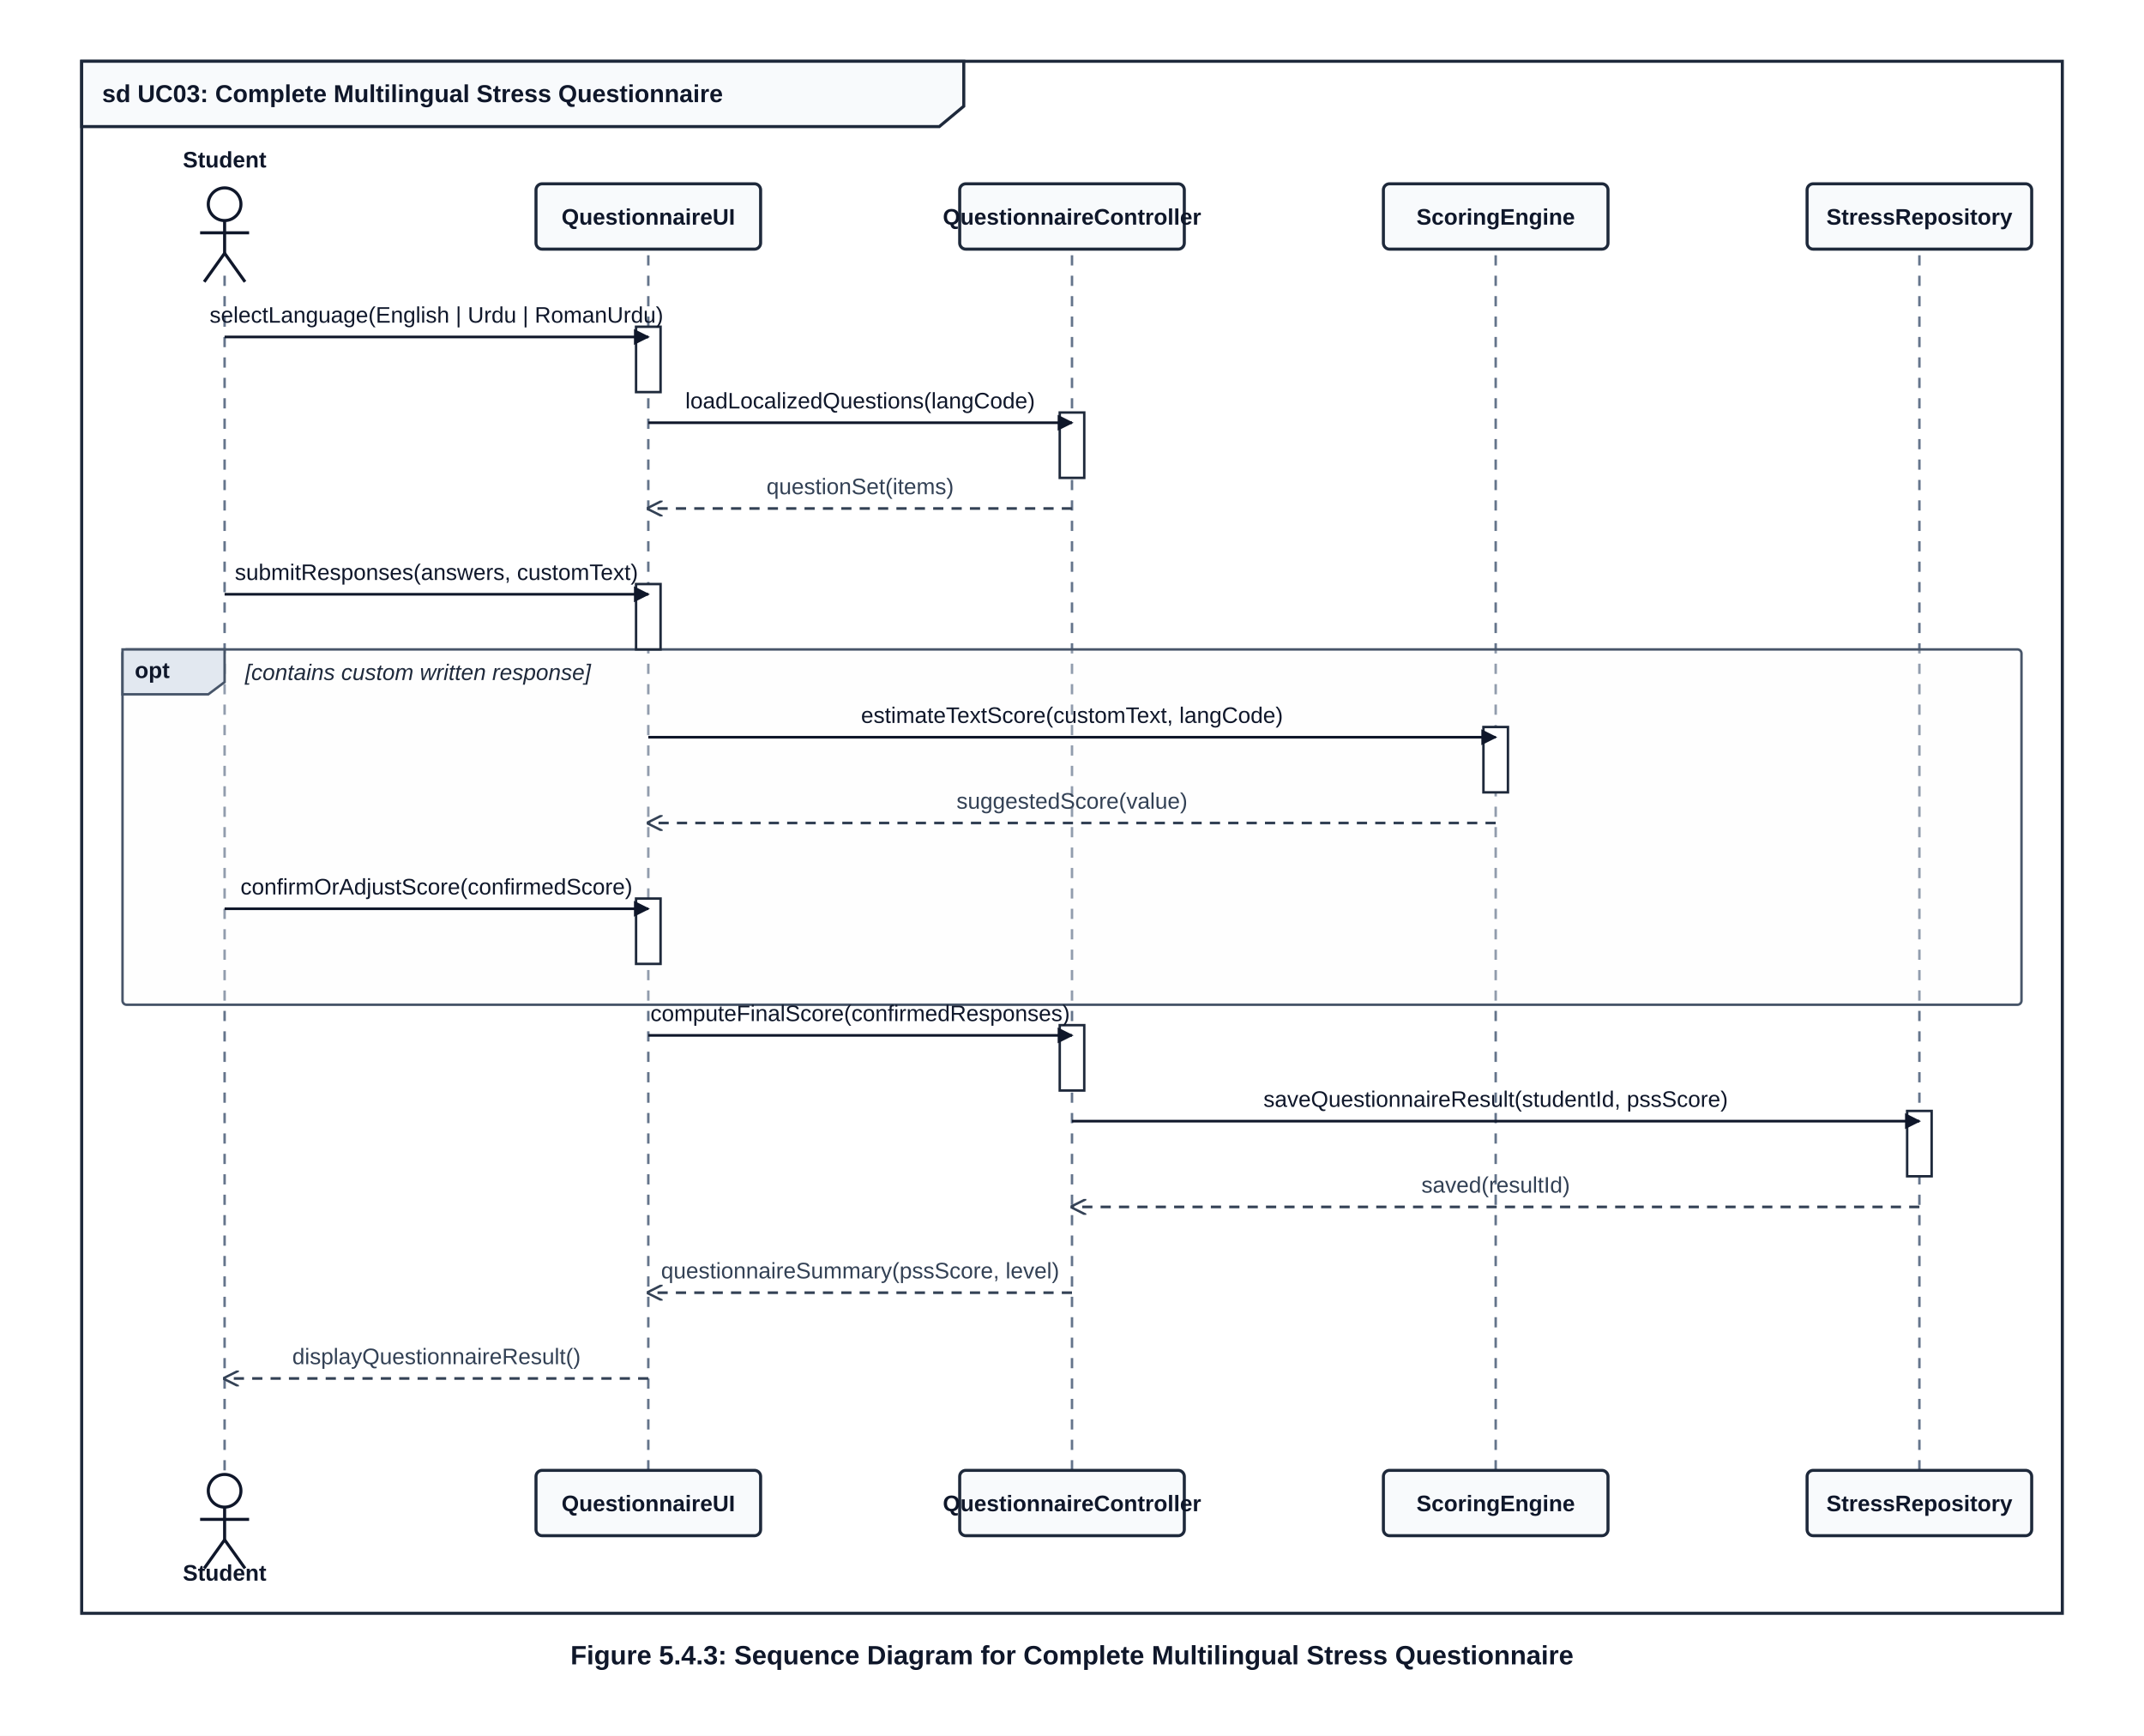
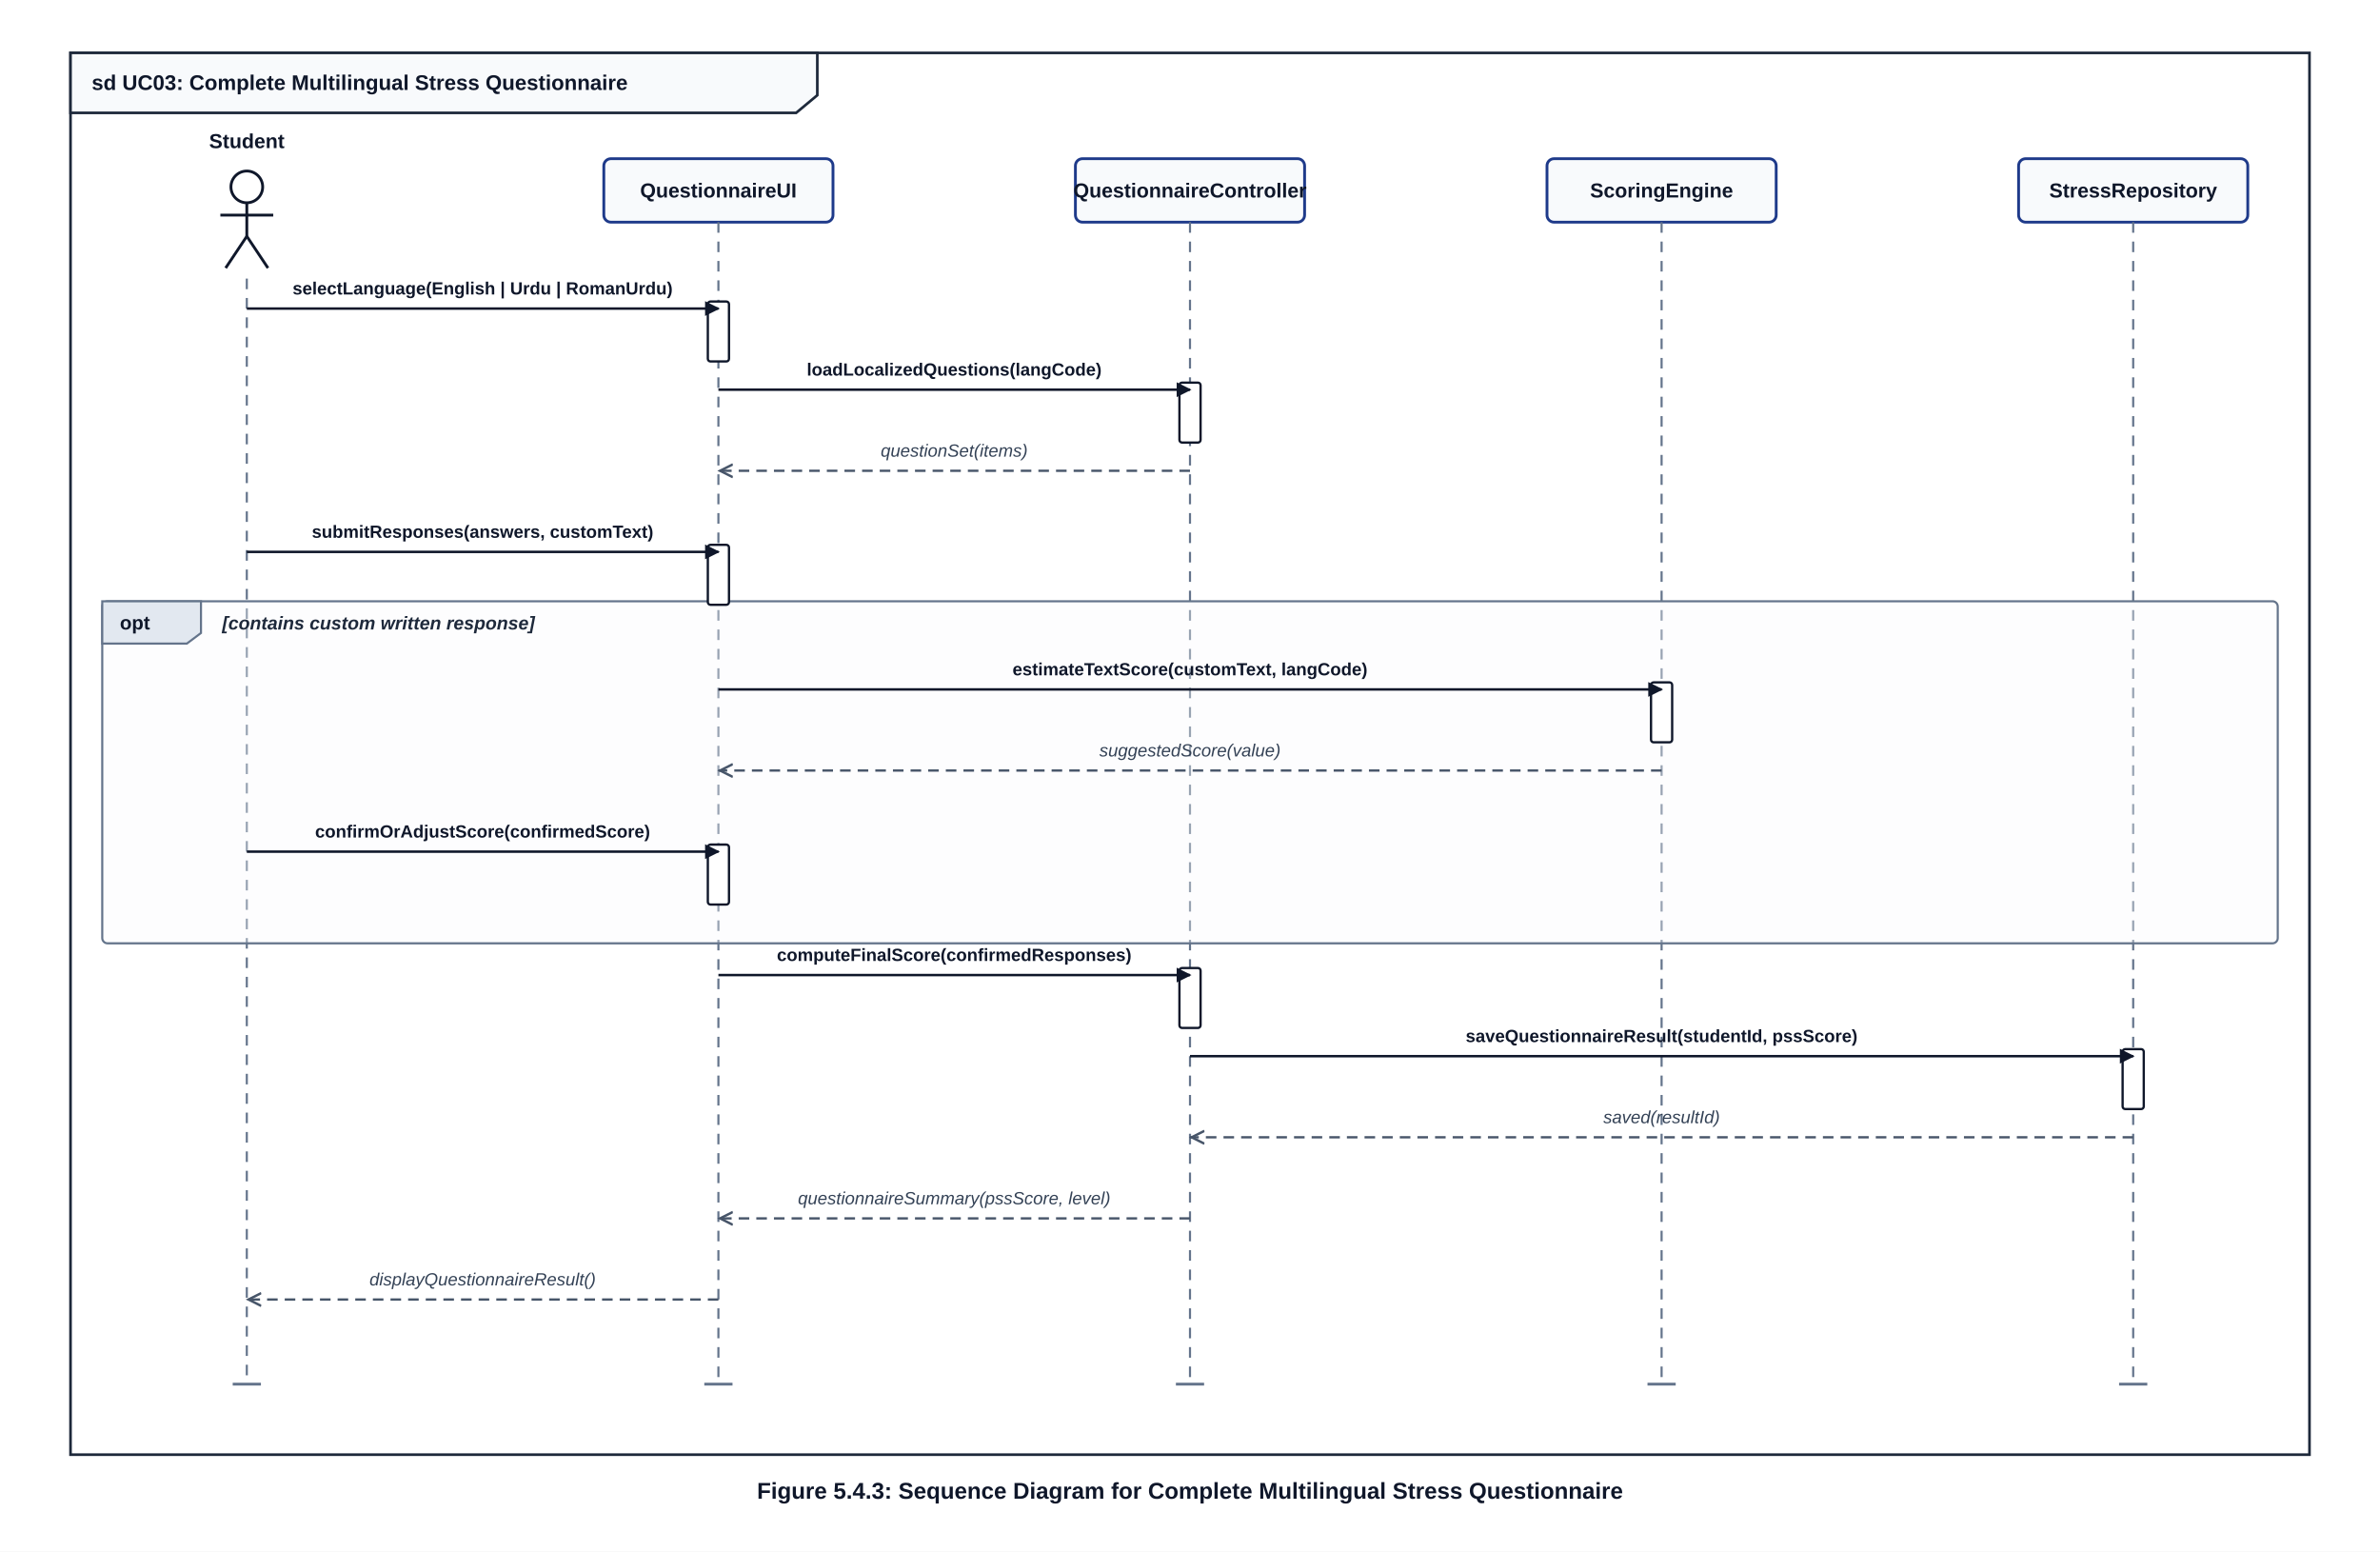
- <svg xmlns="http://www.w3.org/2000/svg" width="1050" height="850" viewBox="0 0 1050 850">
+ <svg xmlns="http://www.w3.org/2000/svg" width="1350" height="880" viewBox="0 0 1350 880">
  <defs>
    <marker id="arrow" viewBox="0 0 10 10" refX="9" refY="5" markerWidth="6" markerHeight="6" orient="auto">
      <path d="M 0 0 L 10 5 L 0 10 z" fill="#0f172a" />
    </marker>
-     <marker id="async" viewBox="0 0 10 10" refX="9" refY="5" markerWidth="6" markerHeight="6" orient="auto">
-       <path d="M 0 0 L 10 5 L 0 10" fill="none" stroke="#0f172a" stroke-width="1.5" />
-     </marker>
-     <marker id="return-arrow" viewBox="0 0 10 10" refX="9" refY="5" markerWidth="6" markerHeight="6" orient="auto">
-       <path d="M 0 0 L 10 5 L 0 10" fill="none" stroke="#334155" stroke-width="1.5" />
+     <marker id="return-arrow" viewBox="0 0 10 10" refX="9" refY="5" markerWidth="7" markerHeight="7" orient="auto">
+       <path d="M 0 1 L 8 5 L 0 9" fill="none" stroke="#475569" stroke-width="1.5" />
    </marker>
  </defs>
-   <rect width="1050" height="850" fill="#ffffff" />
-   <rect x="40" y="30" width="970" height="760" fill="none" stroke="#1e293b" stroke-width="1.5" />
-   <path d="M 40 30 L 472.0 30 L 472.0 52 L 460.0 62 L 40 62 Z" fill="#f8fafc" stroke="#1e293b" stroke-width="1.5" />
-   <text x="50" y="50" font-family="Arial, sans-serif" font-size="12" font-weight="bold" fill="#0f172a">sd UC03: Complete Multilingual Stress Questionnaire</text>
-   <line x1="110.0" y1="135" x2="110.0" y2="720" stroke="#64748b" stroke-width="1.2" stroke-dasharray="5,5" />
-   <circle cx="110.0" cy="100" r="8" fill="#ffffff" stroke="#0f172a" stroke-width="1.5" />
-   <line x1="110.0" y1="108" x2="110.0" y2="124" stroke="#0f172a" stroke-width="1.5" />
-   <line x1="98.0" y1="114" x2="122.0" y2="114" stroke="#0f172a" stroke-width="1.5" />
-   <line x1="110.0" y1="124" x2="100.0" y2="138" stroke="#0f172a" stroke-width="1.5" />
-   <line x1="110.0" y1="124" x2="120.0" y2="138" stroke="#0f172a" stroke-width="1.5" />
-   <text x="110.0" y="82" font-family="Arial, sans-serif" font-size="11" font-weight="bold" fill="#0f172a" text-anchor="middle">Student</text>
-   <circle cx="110.0" cy="730" r="8" fill="#ffffff" stroke="#0f172a" stroke-width="1.5" />
-   <line x1="110.0" y1="738" x2="110.0" y2="754" stroke="#0f172a" stroke-width="1.5" />
-   <line x1="98.0" y1="744" x2="122.0" y2="744" stroke="#0f172a" stroke-width="1.5" />
-   <line x1="110.0" y1="754" x2="100.0" y2="768" stroke="#0f172a" stroke-width="1.5" />
-   <line x1="110.0" y1="754" x2="120.0" y2="768" stroke="#0f172a" stroke-width="1.5" />
-   <text x="110.0" y="774" font-family="Arial, sans-serif" font-size="11" font-weight="bold" fill="#0f172a" text-anchor="middle">Student</text>
-   <line x1="317.5" y1="125" x2="317.5" y2="720" stroke="#64748b" stroke-width="1.2" stroke-dasharray="5,5" />
-   <rect x="262.5" y="90" width="110" height="32" fill="#f8fafc" stroke="#1e293b" stroke-width="1.5" rx="3" />
-   <text x="317.5" y="110" font-family="Arial, sans-serif" font-size="11" font-weight="bold" fill="#0f172a" text-anchor="middle">QuestionnaireUI</text>
-   <rect x="262.5" y="720" width="110" height="32" fill="#f8fafc" stroke="#1e293b" stroke-width="1.5" rx="3" />
-   <text x="317.5" y="740" font-family="Arial, sans-serif" font-size="11" font-weight="bold" fill="#0f172a" text-anchor="middle">QuestionnaireUI</text>
-   <line x1="525.0" y1="125" x2="525.0" y2="720" stroke="#64748b" stroke-width="1.2" stroke-dasharray="5,5" />
-   <rect x="470.0" y="90" width="110" height="32" fill="#f8fafc" stroke="#1e293b" stroke-width="1.5" rx="3" />
-   <text x="525.0" y="110" font-family="Arial, sans-serif" font-size="11" font-weight="bold" fill="#0f172a" text-anchor="middle">QuestionnaireController</text>
-   <rect x="470.0" y="720" width="110" height="32" fill="#f8fafc" stroke="#1e293b" stroke-width="1.5" rx="3" />
-   <text x="525.0" y="740" font-family="Arial, sans-serif" font-size="11" font-weight="bold" fill="#0f172a" text-anchor="middle">QuestionnaireController</text>
-   <line x1="732.5" y1="125" x2="732.5" y2="720" stroke="#64748b" stroke-width="1.2" stroke-dasharray="5,5" />
-   <rect x="677.5" y="90" width="110" height="32" fill="#f8fafc" stroke="#1e293b" stroke-width="1.5" rx="3" />
-   <text x="732.5" y="110" font-family="Arial, sans-serif" font-size="11" font-weight="bold" fill="#0f172a" text-anchor="middle">ScoringEngine</text>
-   <rect x="677.5" y="720" width="110" height="32" fill="#f8fafc" stroke="#1e293b" stroke-width="1.5" rx="3" />
-   <text x="732.5" y="740" font-family="Arial, sans-serif" font-size="11" font-weight="bold" fill="#0f172a" text-anchor="middle">ScoringEngine</text>
-   <line x1="940.0" y1="125" x2="940.0" y2="720" stroke="#64748b" stroke-width="1.2" stroke-dasharray="5,5" />
-   <rect x="885.0" y="90" width="110" height="32" fill="#f8fafc" stroke="#1e293b" stroke-width="1.5" rx="3" />
-   <text x="940.0" y="110" font-family="Arial, sans-serif" font-size="11" font-weight="bold" fill="#0f172a" text-anchor="middle">StressRepository</text>
-   <rect x="885.0" y="720" width="110" height="32" fill="#f8fafc" stroke="#1e293b" stroke-width="1.5" rx="3" />
-   <text x="940.0" y="740" font-family="Arial, sans-serif" font-size="11" font-weight="bold" fill="#0f172a" text-anchor="middle">StressRepository</text>
-   <rect x="60" y="318" width="930" height="174" fill="#fafbfc" fill-opacity="0.3" stroke="#475569" stroke-width="1.2" rx="2" />
-   <path d="M 60 318 L 110 318 L 110 334 L 102 340 L 60 340 Z" fill="#e2e8f0" stroke="#475569" stroke-width="1.2" />
-   <text x="66" y="332" font-family="Arial, sans-serif" font-size="11" font-weight="bold" fill="#0f172a">opt</text>
-   <text x="120" y="333" font-family="Arial, sans-serif" font-size="11" font-style="italic" fill="#1e293b">[contains custom written response]</text>
-   <rect x="311.5" y="160" width="12" height="32" fill="#ffffff" stroke="#1e293b" stroke-width="1.2" />
-   <line x1="110.0" y1="165" x2="317.5" y2="165" stroke="#0f172a" stroke-width="1.3" marker-end="url(#arrow)" />
-   <text x="213.75" y="158" font-family="Arial, sans-serif" font-size="11" fill="#0f172a" text-anchor="middle">selectLanguage(English | Urdu | RomanUrdu)</text>
-   <rect x="519.0" y="202" width="12" height="32" fill="#ffffff" stroke="#1e293b" stroke-width="1.2" />
-   <line x1="317.5" y1="207" x2="525.0" y2="207" stroke="#0f172a" stroke-width="1.3" marker-end="url(#arrow)" />
-   <text x="421.25" y="200" font-family="Arial, sans-serif" font-size="11" fill="#0f172a" text-anchor="middle">loadLocalizedQuestions(langCode)</text>
-   <line x1="525.0" y1="249" x2="317.5" y2="249" stroke="#334155" stroke-width="1.3" stroke-dasharray="5,4" marker-end="url(#return-arrow)" />
-   <text x="421.25" y="242" font-family="Arial, sans-serif" font-size="11" fill="#334155" text-anchor="middle">questionSet(items)</text>
-   <rect x="311.5" y="286" width="12" height="32" fill="#ffffff" stroke="#1e293b" stroke-width="1.2" />
-   <line x1="110.0" y1="291" x2="317.5" y2="291" stroke="#0f172a" stroke-width="1.3" marker-end="url(#arrow)" />
-   <text x="213.75" y="284" font-family="Arial, sans-serif" font-size="11" fill="#0f172a" text-anchor="middle">submitResponses(answers, customText)</text>
-   <rect x="726.5" y="356" width="12" height="32" fill="#ffffff" stroke="#1e293b" stroke-width="1.2" />
-   <line x1="317.5" y1="361" x2="732.5" y2="361" stroke="#0f172a" stroke-width="1.3" marker-end="url(#arrow)" />
-   <text x="525.0" y="354" font-family="Arial, sans-serif" font-size="11" fill="#0f172a" text-anchor="middle">estimateTextScore(customText, langCode)</text>
-   <line x1="732.5" y1="403" x2="317.5" y2="403" stroke="#334155" stroke-width="1.3" stroke-dasharray="5,4" marker-end="url(#return-arrow)" />
-   <text x="525.0" y="396" font-family="Arial, sans-serif" font-size="11" fill="#334155" text-anchor="middle">suggestedScore(value)</text>
-   <rect x="311.5" y="440" width="12" height="32" fill="#ffffff" stroke="#1e293b" stroke-width="1.2" />
-   <line x1="110.0" y1="445" x2="317.5" y2="445" stroke="#0f172a" stroke-width="1.3" marker-end="url(#arrow)" />
-   <text x="213.75" y="438" font-family="Arial, sans-serif" font-size="11" fill="#0f172a" text-anchor="middle">confirmOrAdjustScore(confirmedScore)</text>
-   <rect x="519.0" y="502" width="12" height="32" fill="#ffffff" stroke="#1e293b" stroke-width="1.2" />
-   <line x1="317.5" y1="507" x2="525.0" y2="507" stroke="#0f172a" stroke-width="1.3" marker-end="url(#arrow)" />
-   <text x="421.25" y="500" font-family="Arial, sans-serif" font-size="11" fill="#0f172a" text-anchor="middle">computeFinalScore(confirmedResponses)</text>
-   <rect x="934.0" y="544" width="12" height="32" fill="#ffffff" stroke="#1e293b" stroke-width="1.2" />
-   <line x1="525.0" y1="549" x2="940.0" y2="549" stroke="#0f172a" stroke-width="1.3" marker-end="url(#arrow)" />
-   <text x="732.5" y="542" font-family="Arial, sans-serif" font-size="11" fill="#0f172a" text-anchor="middle">saveQuestionnaireResult(studentId, pssScore)</text>
-   <line x1="940.0" y1="591" x2="525.0" y2="591" stroke="#334155" stroke-width="1.3" stroke-dasharray="5,4" marker-end="url(#return-arrow)" />
-   <text x="732.5" y="584" font-family="Arial, sans-serif" font-size="11" fill="#334155" text-anchor="middle">saved(resultId)</text>
-   <line x1="525.0" y1="633" x2="317.5" y2="633" stroke="#334155" stroke-width="1.3" stroke-dasharray="5,4" marker-end="url(#return-arrow)" />
-   <text x="421.25" y="626" font-family="Arial, sans-serif" font-size="11" fill="#334155" text-anchor="middle">questionnaireSummary(pssScore, level)</text>
-   <line x1="317.5" y1="675" x2="110.0" y2="675" stroke="#334155" stroke-width="1.3" stroke-dasharray="5,4" marker-end="url(#return-arrow)" />
-   <text x="213.75" y="668" font-family="Arial, sans-serif" font-size="11" fill="#334155" text-anchor="middle">displayQuestionnaireResult()</text>
-   <text x="525.0" y="815" font-family="Arial, sans-serif" font-size="13" font-weight="bold" fill="#0f172a" text-anchor="middle">Figure 5.4.3: Sequence Diagram for Complete Multilingual Stress Questionnaire</text>
+   <rect width="1350" height="880" fill="#ffffff" />
+   <rect x="40" y="30" width="1270" height="795" fill="none" stroke="#1e293b" stroke-width="1.5" />
+   <path d="M 40 30 L 463.6 30 L 463.6 54 L 451.6 64 L 40 64 Z" fill="#f8fafc" stroke="#1e293b" stroke-width="1.5" />
+   <text x="52" y="51" font-family="Arial, sans-serif" font-size="12" font-weight="bold" fill="#0f172a">sd UC03: Complete Multilingual Stress Questionnaire</text>
+   <circle cx="140.0" cy="106" r="9" fill="#ffffff" stroke="#0f172a" stroke-width="1.6" />
+   <line x1="140.0" y1="115" x2="140.0" y2="134" stroke="#0f172a" stroke-width="1.6" />
+   <line x1="125.0" y1="122" x2="155.0" y2="122" stroke="#0f172a" stroke-width="1.6" />
+   <line x1="140.0" y1="134" x2="128.0" y2="152" stroke="#0f172a" stroke-width="1.6" />
+   <line x1="140.0" y1="134" x2="152.0" y2="152" stroke="#0f172a" stroke-width="1.6" />
+   <text x="140.0" y="84" font-family="Arial, sans-serif" font-size="11.5" font-weight="bold" fill="#0f172a" text-anchor="middle">Student</text>
+   <line x1="140.0" y1="158" x2="140.0" y2="785" stroke="#64748b" stroke-width="1.2" stroke-dasharray="6,5" />
+   <line x1="132.0" y1="785" x2="148.0" y2="785" stroke="#64748b" stroke-width="1.6" />
+   <rect x="342.5" y="90" width="130" height="36" fill="#f8fafc" stroke="#1e3a8a" stroke-width="1.6" rx="4" />
+   <text x="407.5" y="112" font-family="Arial, sans-serif" font-size="11.5" font-weight="bold" fill="#0f172a" text-anchor="middle">QuestionnaireUI</text>
+   <line x1="407.5" y1="126" x2="407.5" y2="785" stroke="#64748b" stroke-width="1.2" stroke-dasharray="6,5" />
+   <line x1="399.5" y1="785" x2="415.5" y2="785" stroke="#64748b" stroke-width="1.6" />
+   <rect x="610.0" y="90" width="130" height="36" fill="#f8fafc" stroke="#1e3a8a" stroke-width="1.6" rx="4" />
+   <text x="675.0" y="112" font-family="Arial, sans-serif" font-size="11.5" font-weight="bold" fill="#0f172a" text-anchor="middle">QuestionnaireController</text>
+   <line x1="675.0" y1="126" x2="675.0" y2="785" stroke="#64748b" stroke-width="1.2" stroke-dasharray="6,5" />
+   <line x1="667.0" y1="785" x2="683.0" y2="785" stroke="#64748b" stroke-width="1.6" />
+   <rect x="877.5" y="90" width="130" height="36" fill="#f8fafc" stroke="#1e3a8a" stroke-width="1.6" rx="4" />
+   <text x="942.5" y="112" font-family="Arial, sans-serif" font-size="11.5" font-weight="bold" fill="#0f172a" text-anchor="middle">ScoringEngine</text>
+   <line x1="942.5" y1="126" x2="942.5" y2="785" stroke="#64748b" stroke-width="1.2" stroke-dasharray="6,5" />
+   <line x1="934.5" y1="785" x2="950.5" y2="785" stroke="#64748b" stroke-width="1.6" />
+   <rect x="1145.0" y="90" width="130" height="36" fill="#f8fafc" stroke="#1e3a8a" stroke-width="1.6" rx="4" />
+   <text x="1210.0" y="112" font-family="Arial, sans-serif" font-size="11.5" font-weight="bold" fill="#0f172a" text-anchor="middle">StressRepository</text>
+   <line x1="1210.0" y1="126" x2="1210.0" y2="785" stroke="#64748b" stroke-width="1.2" stroke-dasharray="6,5" />
+   <line x1="1202.0" y1="785" x2="1218.0" y2="785" stroke="#64748b" stroke-width="1.6" />
+   <rect x="58" y="341" width="1234" height="194" fill="#f8fafc" fill-opacity="0.35" stroke="#64748b" stroke-width="1.2" rx="3" />
+   <path d="M 58 341 L 114 341 L 114 359 L 106 365 L 58 365 Z" fill="#e2e8f0" stroke="#64748b" stroke-width="1.2" />
+   <text x="68" y="357" font-family="Arial, sans-serif" font-size="11" font-weight="bold" fill="#0f172a">opt</text>
+   <text x="126" y="357" font-family="Arial, sans-serif" font-size="10.5" font-weight="600" font-style="italic" fill="#1e293b">[contains custom written response]</text>
+   <rect x="401.5" y="171" width="12" height="34" fill="#ffffff" stroke="#0f172a" stroke-width="1.3" rx="1.5" />
+   <line x1="140.0" y1="175" x2="407.5" y2="175" stroke="#0f172a" stroke-width="1.4" marker-end="url(#arrow)" />
+   <text x="273.75" y="167" font-family="Arial, sans-serif" font-size="10" font-weight="600" fill="#0f172a" text-anchor="middle">selectLanguage(English | Urdu | RomanUrdu)</text>
+   <rect x="669.0" y="217" width="12" height="34" fill="#ffffff" stroke="#0f172a" stroke-width="1.3" rx="1.5" />
+   <line x1="407.5" y1="221" x2="675.0" y2="221" stroke="#0f172a" stroke-width="1.4" marker-end="url(#arrow)" />
+   <text x="541.25" y="213" font-family="Arial, sans-serif" font-size="10" font-weight="600" fill="#0f172a" text-anchor="middle">loadLocalizedQuestions(langCode)</text>
+   <line x1="675.0" y1="267" x2="407.5" y2="267" stroke="#475569" stroke-width="1.3" stroke-dasharray="6,4" marker-end="url(#return-arrow)" />
+   <text x="541.25" y="259" font-family="Arial, sans-serif" font-size="10" font-style="italic" fill="#334155" text-anchor="middle">questionSet(items)</text>
+   <rect x="401.5" y="309" width="12" height="34" fill="#ffffff" stroke="#0f172a" stroke-width="1.3" rx="1.5" />
+   <line x1="140.0" y1="313" x2="407.5" y2="313" stroke="#0f172a" stroke-width="1.4" marker-end="url(#arrow)" />
+   <text x="273.75" y="305" font-family="Arial, sans-serif" font-size="10" font-weight="600" fill="#0f172a" text-anchor="middle">submitResponses(answers, customText)</text>
+   <rect x="936.5" y="387" width="12" height="34" fill="#ffffff" stroke="#0f172a" stroke-width="1.3" rx="1.5" />
+   <line x1="407.5" y1="391" x2="942.5" y2="391" stroke="#0f172a" stroke-width="1.4" marker-end="url(#arrow)" />
+   <text x="675.0" y="383" font-family="Arial, sans-serif" font-size="10" font-weight="600" fill="#0f172a" text-anchor="middle">estimateTextScore(customText, langCode)</text>
+   <line x1="942.5" y1="437" x2="407.5" y2="437" stroke="#475569" stroke-width="1.3" stroke-dasharray="6,4" marker-end="url(#return-arrow)" />
+   <text x="675.0" y="429" font-family="Arial, sans-serif" font-size="10" font-style="italic" fill="#334155" text-anchor="middle">suggestedScore(value)</text>
+   <rect x="401.5" y="479" width="12" height="34" fill="#ffffff" stroke="#0f172a" stroke-width="1.3" rx="1.5" />
+   <line x1="140.0" y1="483" x2="407.5" y2="483" stroke="#0f172a" stroke-width="1.4" marker-end="url(#arrow)" />
+   <text x="273.75" y="475" font-family="Arial, sans-serif" font-size="10" font-weight="600" fill="#0f172a" text-anchor="middle">confirmOrAdjustScore(confirmedScore)</text>
+   <rect x="669.0" y="549" width="12" height="34" fill="#ffffff" stroke="#0f172a" stroke-width="1.3" rx="1.5" />
+   <line x1="407.5" y1="553" x2="675.0" y2="553" stroke="#0f172a" stroke-width="1.4" marker-end="url(#arrow)" />
+   <text x="541.25" y="545" font-family="Arial, sans-serif" font-size="10" font-weight="600" fill="#0f172a" text-anchor="middle">computeFinalScore(confirmedResponses)</text>
+   <rect x="1204.0" y="595" width="12" height="34" fill="#ffffff" stroke="#0f172a" stroke-width="1.3" rx="1.5" />
+   <line x1="675.0" y1="599" x2="1210.0" y2="599" stroke="#0f172a" stroke-width="1.4" marker-end="url(#arrow)" />
+   <text x="942.5" y="591" font-family="Arial, sans-serif" font-size="10" font-weight="600" fill="#0f172a" text-anchor="middle">saveQuestionnaireResult(studentId, pssScore)</text>
+   <line x1="1210.0" y1="645" x2="675.0" y2="645" stroke="#475569" stroke-width="1.3" stroke-dasharray="6,4" marker-end="url(#return-arrow)" />
+   <text x="942.5" y="637" font-family="Arial, sans-serif" font-size="10" font-style="italic" fill="#334155" text-anchor="middle">saved(resultId)</text>
+   <line x1="675.0" y1="691" x2="407.5" y2="691" stroke="#475569" stroke-width="1.3" stroke-dasharray="6,4" marker-end="url(#return-arrow)" />
+   <text x="541.25" y="683" font-family="Arial, sans-serif" font-size="10" font-style="italic" fill="#334155" text-anchor="middle">questionnaireSummary(pssScore, level)</text>
+   <line x1="407.5" y1="737" x2="140.0" y2="737" stroke="#475569" stroke-width="1.3" stroke-dasharray="6,4" marker-end="url(#return-arrow)" />
+   <text x="273.75" y="729" font-family="Arial, sans-serif" font-size="10" font-style="italic" fill="#334155" text-anchor="middle">displayQuestionnaireResult()</text>
+   <text x="675.0" y="850" font-family="Arial, sans-serif" font-size="13" font-weight="bold" fill="#0f172a" text-anchor="middle">Figure 5.4.3: Sequence Diagram for Complete Multilingual Stress Questionnaire</text>
</svg>
